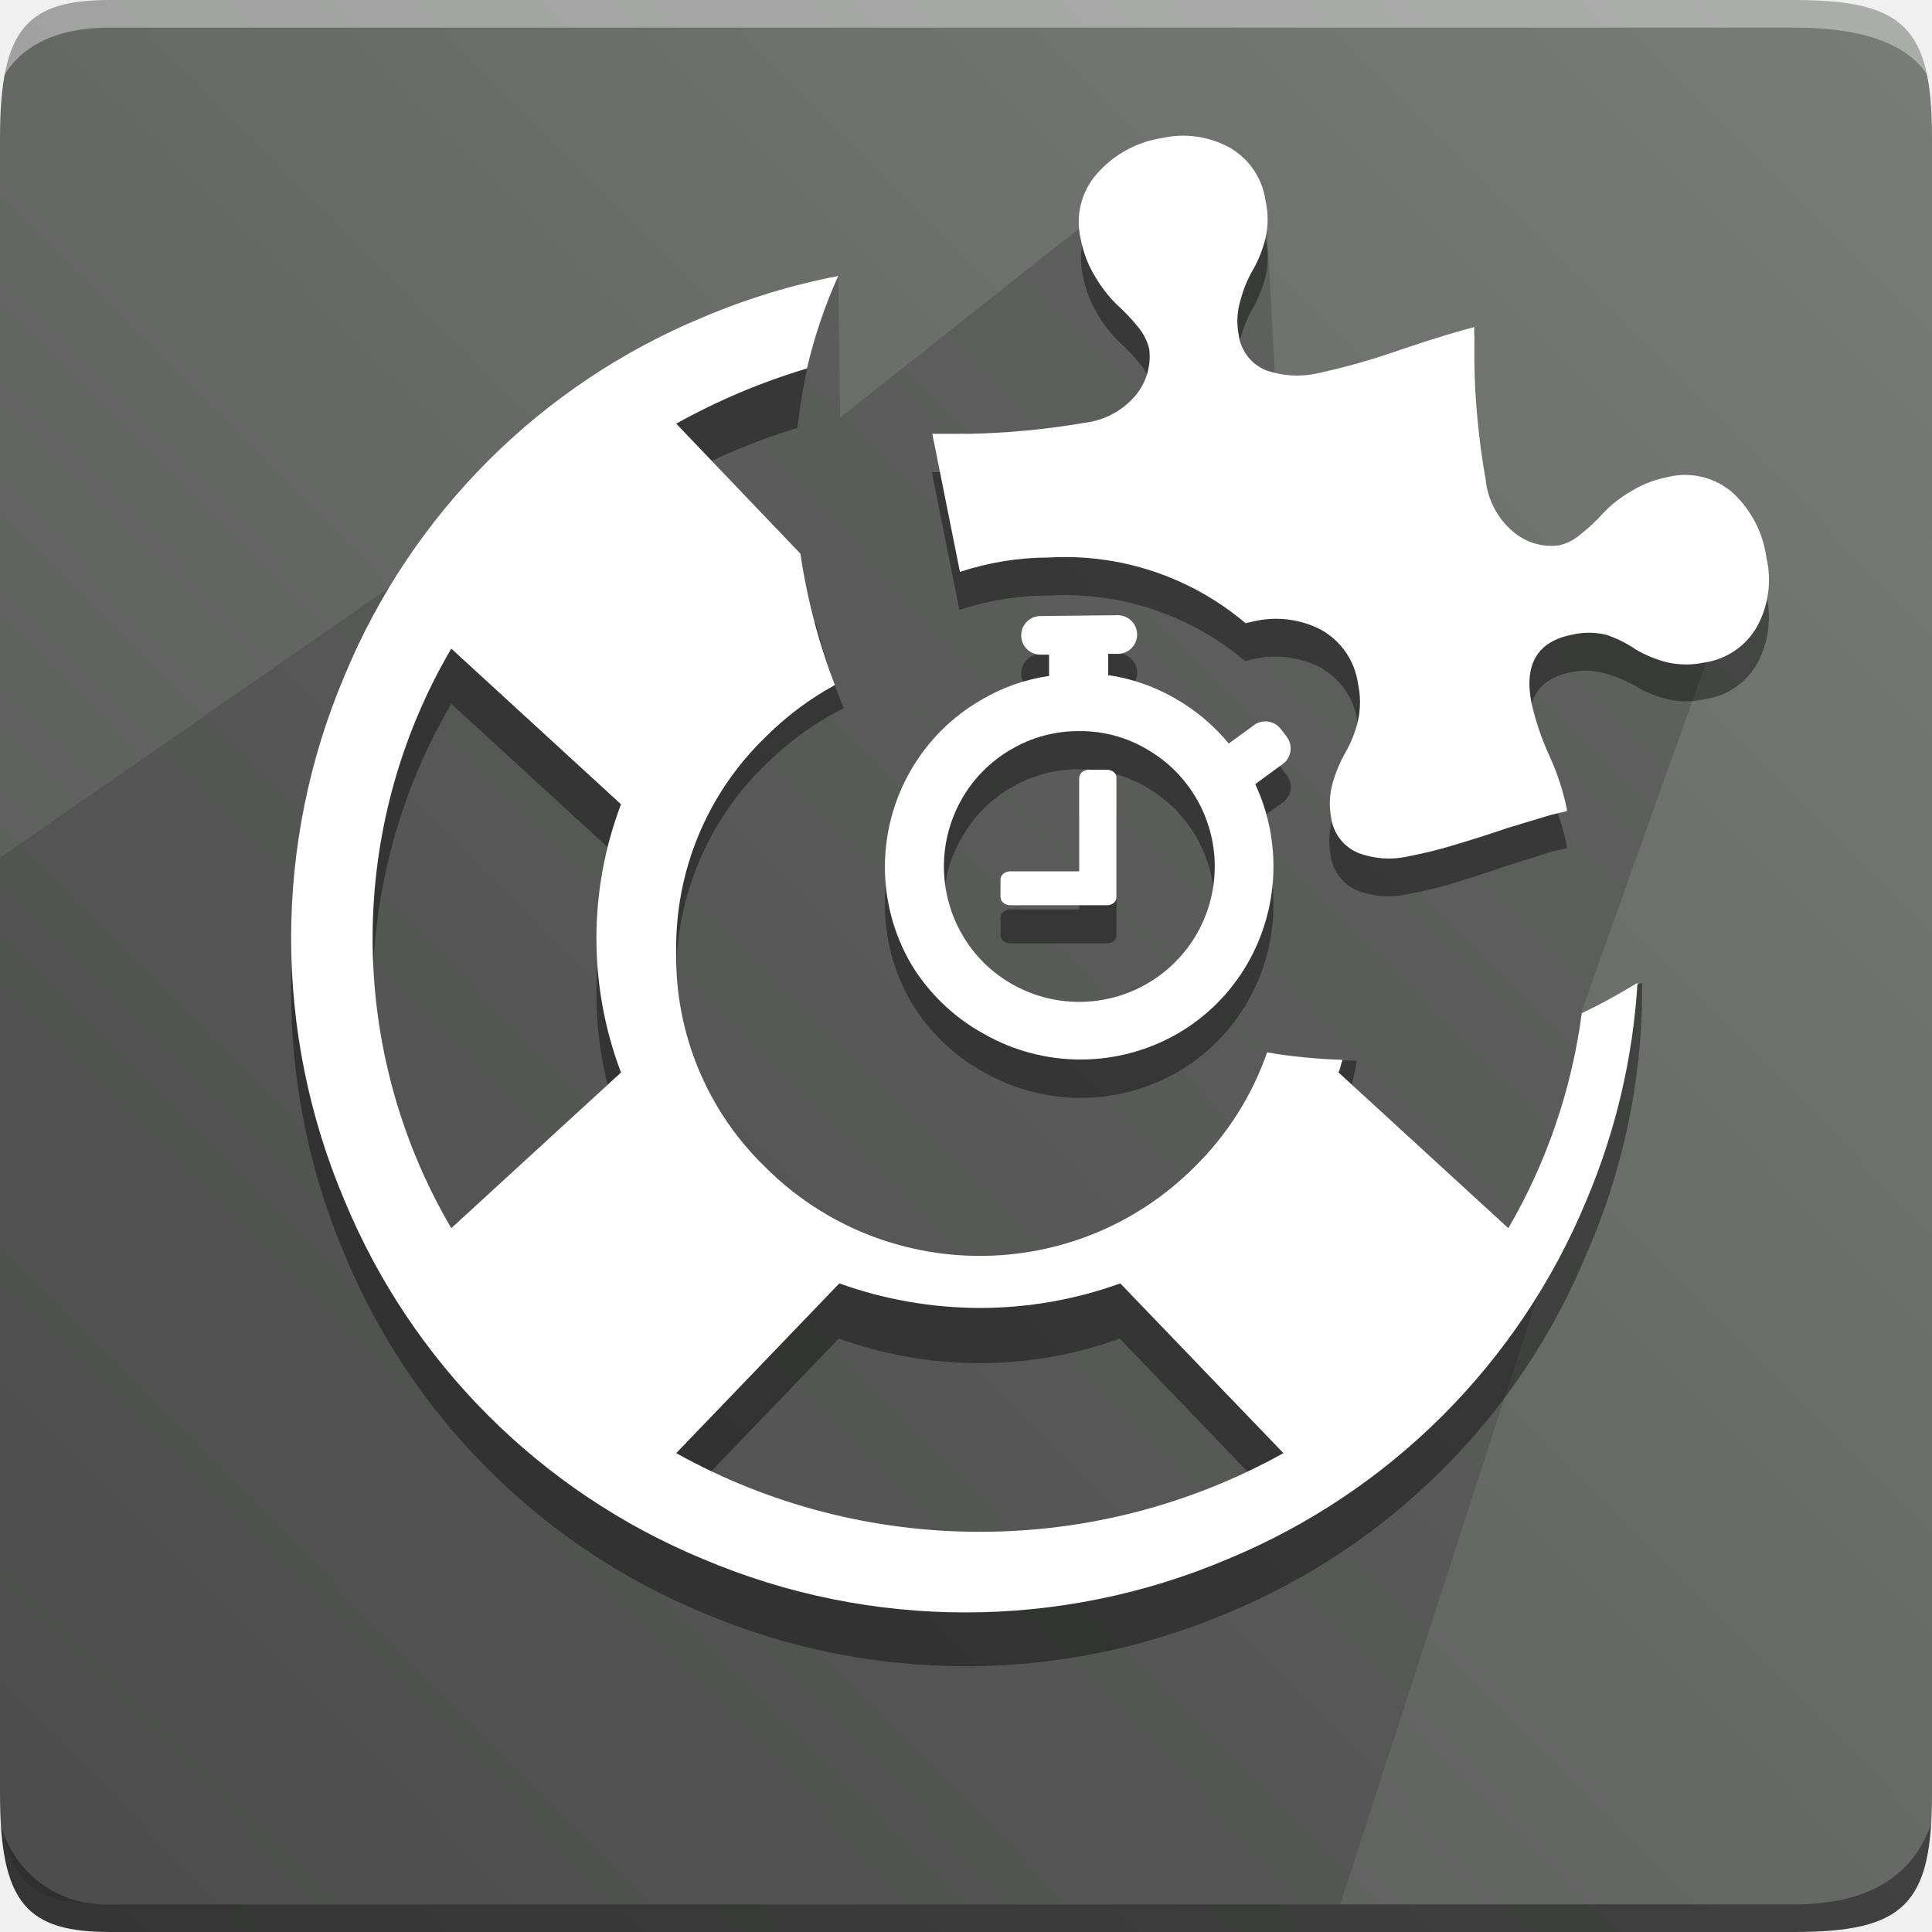
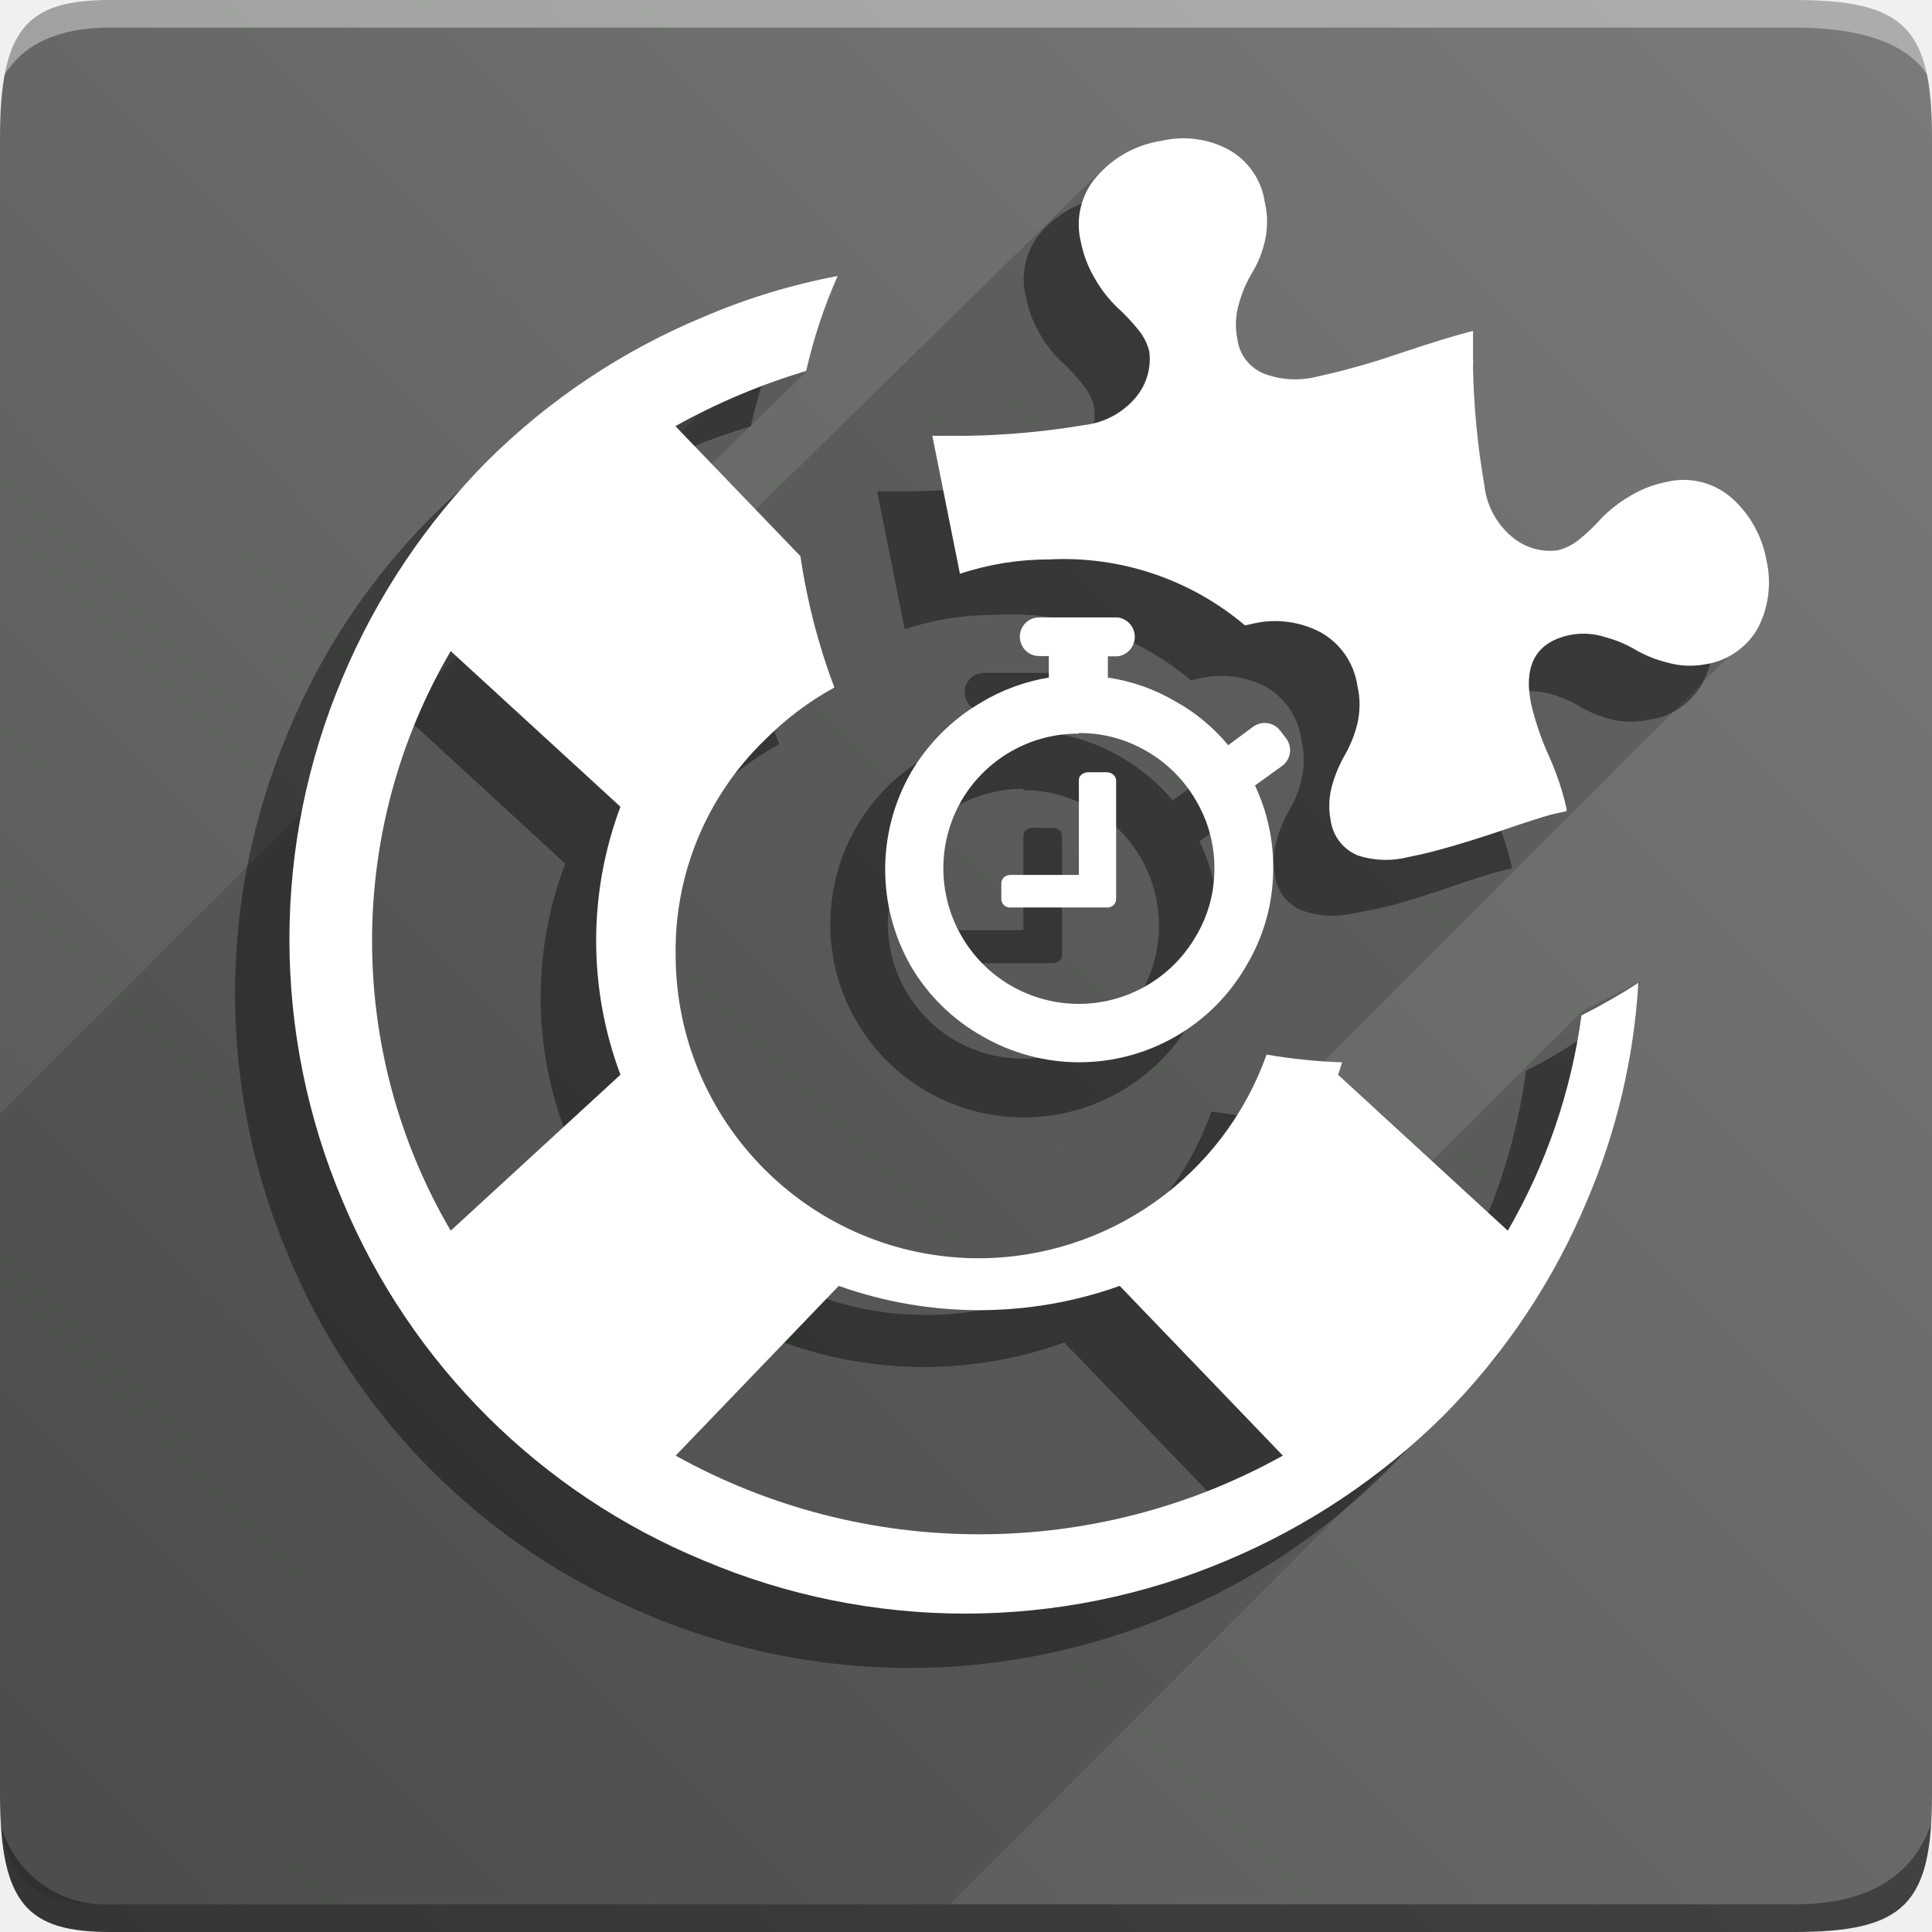
<svg xmlns="http://www.w3.org/2000/svg" id="Layer_1" data-name="Layer 1" viewBox="0 0 70 70">
  <defs>
    <mask id="mask" x="0" y="0" width="70" height="70" maskUnits="userSpaceOnUse">
      <g id="b">
        <path id="a" d="M4,0H65c4,0,5,1,5,5V65c0,4-1,5-5,5H4c-3,0-4-1-4-5V5C0,1,1,0,4,0Z" fill="#fff" fill-rule="evenodd" />
      </g>
    </mask>
    <linearGradient id="linear-gradient" x1="-1349.78" y1="568.8" x2="-1350.78" y2="567.81" gradientTransform="matrix(70, 0, 0, -70, 94554.99, 39816)" gradientUnits="userSpaceOnUse">
      <stop offset="0" stop-color="#797c79" />
      <stop offset="1" stop-color="#545554" />
    </linearGradient>
  </defs>
  <g mask="url(#mask)">
    <g>
      <path d="M0,0H70V70H0Z" fill-rule="evenodd" fill="url(#linear-gradient)" />
      <path d="M4,1H65c2.67,0,4.33.67,5,2V0H0V3C.67,1.67,2,1,4,1Z" fill="#fff" fill-opacity="0.38" fill-rule="evenodd" />
-       <path d="M4,69c-2,0-4-.14-4-4V31.08L30.37,10l.07,5.13L43.33,4.93l2.52,2.33.39,7.19,7.13-2.6.38,8.78,9.53-.73-6,16.81,2.1-1.07L48.56,69Z" fill="#393939" fill-rule="evenodd" opacity="0.32" style="isolation: isolate" />
+       <path d="M4,69c-2,0-4-.14-4-4V40.35L30.37,10a9.16,9.16,0,0,0-1.13,3.44l-3.45,3.36L26,19.81,40,6.08l5.86,1.18-2.51,4.33,10.41,9,9.07,3-15,15,3.93,3.59,5.59-5.56,2.1-1.07L54.29,49.11,34.41,69Z" fill="#393939" fill-rule="evenodd" opacity="0.32" style="isolation: isolate" />
      <path d="M4,69H65c2.67,0,4.33-1,5-3v4H0V66A3.92,3.92,0,0,0,4,69Z" fill-opacity="0.38" fill-rule="evenodd" />
      <g>
-         <g>
-           <path d="M40.5,23.67a.7.7,0,0,1,0,1.4h-.35v.77a6.82,6.82,0,0,1,2.47.87,7,7,0,0,1,1.9,1.61l.89-.65a.71.71,0,0,1,1,.13l.2.27a.69.69,0,0,1-.13,1h0l-1,.73a7.06,7.06,0,0,1-.28,6.5,6.93,6.93,0,0,1-2.55,2.55,7.06,7.06,0,0,1-7,0A7,7,0,0,1,33,36.29a7,7,0,0,1,0-7,6.93,6.93,0,0,1,2.55-2.55,6.71,6.71,0,0,1,2.46-.87v-.77H37.7a.7.7,0,1,1,0-1.4Zm-1.4,4.2a4.88,4.88,0,0,0-4.24,2.45,4.71,4.71,0,0,0-.66,2.46A4.9,4.9,0,0,0,41.56,37,4.88,4.88,0,0,0,44,32.78a4.91,4.91,0,0,0-2.45-4.25,4.71,4.71,0,0,0-2.46-.66Zm1,1.4a.37.37,0,0,1,.26.09.26.26,0,0,1,.09.22v4.29a.25.25,0,0,1-.09.22.39.39,0,0,1-.26.09h-3.5a.38.38,0,0,1-.25-.09.26.26,0,0,1-.1-.22v-.61a.26.26,0,0,1,.1-.22.38.38,0,0,1,.25-.09H39.1V29.58a.3.3,0,0,1,.1-.22.38.38,0,0,1,.25-.09ZM44.52,6.71a2.63,2.63,0,0,1,1.33,1.93,3.06,3.06,0,0,1,0,1.38,4.43,4.43,0,0,1-.45,1.13,4.58,4.58,0,0,0-.45,1.09,2.6,2.6,0,0,0-.07,1.27,1.61,1.61,0,0,0,1,1.29,3.31,3.31,0,0,0,1.84.11,25.11,25.11,0,0,0,3-.85c1.27-.42,2.18-.7,2.7-.83v0a1.37,1.37,0,0,0,0,.31c0,.18,0,.38,0,.59s0,.35,0,.38a26.88,26.88,0,0,0,.41,4.26,2.84,2.84,0,0,0,1,1.88,2.13,2.13,0,0,0,1.66.49,1.73,1.73,0,0,0,.8-.42,6.13,6.13,0,0,0,.79-.74,4.37,4.37,0,0,1,1-.79,4.43,4.43,0,0,1,1.36-.53,2.63,2.63,0,0,1,2.36.59A4,4,0,0,1,64,21.58,3.54,3.54,0,0,1,63.69,24a2.59,2.59,0,0,1-1.91,1.33,3,3,0,0,1-1.37,0,4.09,4.09,0,0,1-1.13-.46,4.68,4.68,0,0,0-1.08-.46,2.56,2.56,0,0,0-1.26-.06c-1.24.24-1.73,1.06-1.45,2.47a9.93,9.93,0,0,0,.65,1.91,9,9,0,0,1,.63,1.92l0,.08-.56.13-1.61.51c-.7.24-1.34.44-1.91.62s-1.13.3-1.65.4a3.18,3.18,0,0,1-1.83-.11,1.61,1.61,0,0,1-1-1.29,2.69,2.69,0,0,1,.06-1.26,4.58,4.58,0,0,1,.46-1.09,4.51,4.51,0,0,0,.45-1.14,3.21,3.21,0,0,0,0-1.38,2.66,2.66,0,0,0-1.33-1.93,3.55,3.55,0,0,0-2.43-.31l-.31.07a10.12,10.12,0,0,0-7.13-2.37,10.11,10.11,0,0,0-3.22.52l-1-5a1.27,1.27,0,0,0,.3,0l.6,0a2.62,2.62,0,0,1,.37,0,28.15,28.15,0,0,0,4.24-.4,2.86,2.86,0,0,0,1.86-1A2.2,2.2,0,0,0,41.72,14a2.06,2.06,0,0,0-.42-.82,7,7,0,0,0-.75-.79,4.74,4.74,0,0,1-.78-1A4,4,0,0,1,39.24,10a2.64,2.64,0,0,1,.58-2.37,4,4,0,0,1,2.29-1.25A3.49,3.49,0,0,1,44.52,6.71Z" opacity="0.4" />
-           <path d="M57.48,36.63a20.84,20.84,0,0,1-2.83,9.87L48.5,40.86a13.05,13.05,0,0,0,.66-2.43,20.76,20.76,0,0,1-3-.26A11,11,0,0,1,35.5,46.5a11,11,0,0,1-11-11,10.59,10.59,0,0,1,3.22-7.78,10.93,10.93,0,0,1,2.85-2.06,21.53,21.53,0,0,1-1-3.06L24.5,17.35a23.63,23.63,0,0,1,4.4-1.85,18.33,18.33,0,0,1,.67-3.39,23.82,23.82,0,0,0-4.09,1.33,24,24,0,0,0-13,13,24.33,24.33,0,0,0,0,19,24,24,0,0,0,13,13,24.33,24.33,0,0,0,19,0,24,24,0,0,0,13-13A24,24,0,0,0,59.5,36c0-.13,0-.27,0-.4A21.13,21.13,0,0,1,57.48,36.63Zm-35,4.23L16.35,46.5a20.77,20.77,0,0,1,0-21l6.15,5.64a13.71,13.71,0,0,0,0,9.72Zm13,16.64a22.58,22.58,0,0,1-11-2.85l5.91-6.15a15.16,15.16,0,0,0,5.09.89,15,15,0,0,0,5.09-.89l5.91,6.15A22.58,22.58,0,0,1,35.5,57.5Z" fill-rule="evenodd" opacity="0.4" style="isolation: isolate" />
+         <g opacity="0.4">
+           <path d="M38.48,24.38a.7.7,0,0,1,0,1.4h-.35v.78a6.8,6.8,0,0,1,2.47.86A7.12,7.12,0,0,1,42.49,29l.89-.65a.71.71,0,0,1,1,.14l.2.26a.69.69,0,0,1-.12,1h0l-1,.73a6.88,6.88,0,0,1,.67,3A7,7,0,0,1,43.15,37a7,7,0,0,1-2.56,2.55,7,7,0,0,1-7-12.14A6.8,6.8,0,0,1,36,26.56v-.78h-.35a.7.7,0,0,1,0-1.4Zm-1.4,4.2a4.77,4.77,0,0,0-2.46.66A5,5,0,0,0,32.83,31a4.91,4.91,0,0,0,0,4.92,5,5,0,0,0,1.79,1.79,5,5,0,0,0,4.92,0A5,5,0,0,0,41.33,36a4.91,4.91,0,0,0-4.25-7.37ZM38.13,30a.34.34,0,0,1,.25.08.28.28,0,0,1,.1.22v4.29a.29.29,0,0,1-.1.23.38.38,0,0,1-.25.08h-3.5a.38.38,0,0,1-.26-.08.28.28,0,0,1-.09-.23V34a.27.27,0,0,1,.09-.22.34.34,0,0,1,.26-.08h2.45V30.29a.28.28,0,0,1,.1-.22.33.33,0,0,1,.25-.08ZM42.5,7.42a2.66,2.66,0,0,1,1.33,1.93,3.21,3.21,0,0,1,0,1.38,4.29,4.29,0,0,1-.45,1.13A4.77,4.77,0,0,0,42.88,13a2.73,2.73,0,0,0-.06,1.27,1.61,1.61,0,0,0,1,1.29,3.18,3.18,0,0,0,1.83.11,24.1,24.1,0,0,0,3-.85c1.28-.42,2.18-.7,2.71-.82v0a1.88,1.88,0,0,0,0,.31q0,.27,0,.6a1.68,1.68,0,0,1,0,.38,29.79,29.79,0,0,0,.41,4.26,2.91,2.91,0,0,0,1,1.88,2.18,2.18,0,0,0,1.66.49,2,2,0,0,0,.81-.42,8,8,0,0,0,.79-.75A4.41,4.41,0,0,1,57,20a3.85,3.85,0,0,1,1.35-.53,2.62,2.62,0,0,1,2.36.58A4,4,0,0,1,62,22.29a3.59,3.59,0,0,1-.31,2.45,2.57,2.57,0,0,1-1.91,1.33,3.06,3.06,0,0,1-1.38,0,4.35,4.35,0,0,1-1.12-.45,4.32,4.32,0,0,0-1.08-.47,2.73,2.73,0,0,0-1.27-.06c-1.24.24-1.72,1.07-1.45,2.48a11,11,0,0,0,.65,1.91,9.75,9.75,0,0,1,.64,1.91l0,.08-.56.13c-.38.11-.92.28-1.61.52s-1.34.44-1.92.61S49.56,33,49,33.1A3.3,3.3,0,0,1,47.2,33a1.57,1.57,0,0,1-1-1.28,2.6,2.6,0,0,1,.06-1.27,4.32,4.32,0,0,1,.45-1.09,3.81,3.81,0,0,0,.45-1.13,3.07,3.07,0,0,0,0-1.38A2.64,2.64,0,0,0,45.9,24.9a3.51,3.51,0,0,0-2.44-.32l-.31.07A10.11,10.11,0,0,0,36,22.28a10.06,10.06,0,0,0-3.22.52l-1-5h.31l.59,0h.38a27.86,27.86,0,0,0,4.23-.4,2.84,2.84,0,0,0,1.87-1,2.19,2.19,0,0,0,.48-1.67,2,2,0,0,0-.42-.81,7,7,0,0,0-.74-.8,4.23,4.23,0,0,1-.79-1,4.17,4.17,0,0,1-.52-1.36,2.62,2.62,0,0,1,.57-2.37,3.89,3.89,0,0,1,2.29-1.25A3.52,3.52,0,0,1,42.5,7.42Z" />
+           <path d="M55.29,38.8a20.94,20.94,0,0,1-2.67,7.79L46.48,41c.05-.15.09-.3.14-.45a21.94,21.94,0,0,1-2.73-.28,10.75,10.75,0,0,1-2.64,4.15,10.59,10.59,0,0,1-7.77,3.22,11,11,0,0,1-11-11,10.57,10.57,0,0,1,3.22-7.77,11.38,11.38,0,0,1,2.53-1.91A22.23,22.23,0,0,1,27,22.16l-4.53-4.71a22.64,22.64,0,0,1,4.73-2,18.5,18.5,0,0,1,1.14-3.44,23.21,23.21,0,0,0-4.89,1.49,24,24,0,0,0-13,13,24.3,24.3,0,0,0,0,19,24,24,0,0,0,13,13,24.3,24.3,0,0,0,19,0,24,24,0,0,0,13-13,23.82,23.82,0,0,0,1.86-7.88A20.72,20.72,0,0,1,55.29,38.8ZM20.48,41l-6.15,5.64a20.77,20.77,0,0,1,0-21l6.15,5.65a13.69,13.69,0,0,0,0,9.71Zm13,16.64a22.58,22.58,0,0,1-11-2.85l5.91-6.15a15,15,0,0,0,10.17,0l5.92,6.15A22.61,22.61,0,0,1,33.48,57.59Z" fill-rule="evenodd" />
        </g>
        <g>
-           <path d="M40.5,22.29a.7.7,0,0,1,0,1.4h-.35v.77a6.82,6.82,0,0,1,2.47.87,7,7,0,0,1,1.9,1.61l.89-.65a.7.7,0,0,1,1,.13l.2.26a.7.7,0,0,1-.13,1h0l-1,.73a7.06,7.06,0,0,1-.28,6.5,6.93,6.93,0,0,1-2.55,2.55,7.06,7.06,0,0,1-7,0A7,7,0,0,1,33,34.91a7,7,0,0,1,0-7,6.93,6.93,0,0,1,2.55-2.55,6.71,6.71,0,0,1,2.46-.87v-.77H37.7a.7.7,0,1,1,0-1.4Zm-1.4,4.2a4.77,4.77,0,0,0-2.46.66,4.83,4.83,0,0,0-1.78,1.78,4.93,4.93,0,0,0,0,4.93,4.83,4.83,0,0,0,1.78,1.78,4.91,4.91,0,0,0,4.92,0,4.9,4.9,0,0,0,0-8.49,4.71,4.71,0,0,0-2.46-.66Zm1,1.4a.37.37,0,0,1,.26.09.25.25,0,0,1,.09.22v4.29a.26.26,0,0,1-.09.22.39.39,0,0,1-.26.09h-3.5a.38.38,0,0,1-.25-.09.27.27,0,0,1-.1-.22v-.61a.26.26,0,0,1,.1-.22.38.38,0,0,1,.25-.09H39.1V28.2a.29.29,0,0,1,.1-.22.38.38,0,0,1,.25-.09ZM44.52,5.33a2.63,2.63,0,0,1,1.33,1.93,3.07,3.07,0,0,1,0,1.38,4.43,4.43,0,0,1-.45,1.13,4.41,4.41,0,0,0-.45,1.09,2.6,2.6,0,0,0-.07,1.27,1.61,1.61,0,0,0,1,1.29,3.4,3.4,0,0,0,1.84.11,25.11,25.11,0,0,0,3-.85c1.27-.43,2.18-.7,2.7-.83v0a1.34,1.34,0,0,0,0,.31c0,.18,0,.38,0,.59s0,.35,0,.38a26.88,26.88,0,0,0,.41,4.26,2.84,2.84,0,0,0,1,1.88,2.13,2.13,0,0,0,1.66.49,1.83,1.83,0,0,0,.8-.42,6.13,6.13,0,0,0,.79-.74,4.37,4.37,0,0,1,1-.79,4,4,0,0,1,1.36-.53,2.63,2.63,0,0,1,2.36.59A3.94,3.94,0,0,1,64,20.2a3.54,3.54,0,0,1-.31,2.45A2.62,2.62,0,0,1,61.78,24a3.17,3.17,0,0,1-1.37,0,4.42,4.42,0,0,1-1.13-.46A4.29,4.29,0,0,0,58.2,23,2.69,2.69,0,0,0,56.94,23c-1.24.25-1.73,1.07-1.45,2.48a9.93,9.93,0,0,0,.65,1.91,9,9,0,0,1,.63,1.92l0,.08-.56.13L54.62,30c-.7.24-1.34.44-1.91.61a15.25,15.25,0,0,1-1.65.41,3.18,3.18,0,0,1-1.83-.11,1.61,1.61,0,0,1-1-1.29,2.73,2.73,0,0,1,.06-1.27,5,5,0,0,1,.46-1.09,4.29,4.29,0,0,0,.45-1.13,3.21,3.21,0,0,0,0-1.38,2.66,2.66,0,0,0-1.33-1.93,3.55,3.55,0,0,0-2.43-.31l-.31.07a10.13,10.13,0,0,0-7.13-2.38,10.39,10.39,0,0,0-3.22.52l-1-5h.3l.6,0a2.62,2.62,0,0,1,.37,0,28.15,28.15,0,0,0,4.24-.4,2.86,2.86,0,0,0,1.86-1,2.21,2.21,0,0,0,.49-1.67,2,2,0,0,0-.42-.82,7,7,0,0,0-.75-.79,4.74,4.74,0,0,1-.78-1,4,4,0,0,1-.53-1.37,2.64,2.64,0,0,1,.58-2.37A3.92,3.92,0,0,1,42.11,5,3.49,3.49,0,0,1,44.52,5.33Z" fill="#fff" />
-           <path d="M57.31,36.71a20.92,20.92,0,0,1-2.66,7.79L48.5,38.86c.06-.15.09-.31.14-.46a20.36,20.36,0,0,1-2.73-.27,10.8,10.8,0,0,1-2.63,4.15,11,11,0,0,1-15.56,0A10.59,10.59,0,0,1,24.5,34.5a10.59,10.59,0,0,1,3.22-7.78,11,11,0,0,1,2.53-1.9A22.32,22.32,0,0,1,29,20.06L24.5,15.35a23.61,23.61,0,0,1,4.74-2A18,18,0,0,1,30.37,10a24.19,24.19,0,0,0-4.89,1.49,24,24,0,0,0-13,13,24.33,24.33,0,0,0,0,19,24,24,0,0,0,13,13,24.33,24.33,0,0,0,19,0,24,24,0,0,0,13-13,23.92,23.92,0,0,0,1.85-7.88A23,23,0,0,1,57.31,36.71ZM22.5,38.86,16.35,44.5a20.77,20.77,0,0,1,0-21l6.15,5.64a13.71,13.71,0,0,0,0,9.72Zm13,16.64a22.58,22.58,0,0,1-11-2.85l5.91-6.15a15.16,15.16,0,0,0,5.09.89,15,15,0,0,0,5.09-.89l5.91,6.15A22.58,22.58,0,0,1,35.5,55.5Z" fill="#fff" fill-rule="evenodd" />
+           <path d="M40.49,22.37a.71.71,0,0,1,0,1.41h-.35v.77a6.77,6.77,0,0,1,2.46.87A6.68,6.68,0,0,1,44.5,27l.89-.66a.71.71,0,0,1,1,.14l.2.26a.71.71,0,0,1-.12,1h0l-1,.72a6.9,6.9,0,0,1,.66,3A6.82,6.82,0,0,1,45.15,35a6.93,6.93,0,0,1-2.55,2.55,7,7,0,0,1-7,0A6.93,6.93,0,0,1,33,35a7.06,7.06,0,0,1,0-7,7.08,7.08,0,0,1,2.55-2.55A6.94,6.94,0,0,1,38,24.55v-.78h-.35a.7.7,0,1,1,0-1.4Zm-1.4,4.21A4.89,4.89,0,0,0,34.84,29a4.91,4.91,0,0,0,0,4.92,4.9,4.9,0,0,0,8.49,0A4.71,4.71,0,0,0,44,31.48,4.77,4.77,0,0,0,43.33,29a4.83,4.83,0,0,0-1.78-1.78,4.76,4.76,0,0,0-2.46-.66Zm1,1.4a.37.37,0,0,1,.25.09.29.29,0,0,1,.1.22v4.29a.32.32,0,0,1-.1.22.33.33,0,0,1-.25.08H36.63a.33.33,0,0,1-.25-.08.32.32,0,0,1-.1-.22V32a.32.32,0,0,1,.1-.22.38.38,0,0,1,.25-.08h2.46V28.29a.25.25,0,0,1,.09-.22.39.39,0,0,1,.26-.09ZM44.51,5.42a2.6,2.6,0,0,1,1.32,1.93,3.07,3.07,0,0,1,0,1.38,3.81,3.81,0,0,1-.45,1.13A4.41,4.41,0,0,0,44.89,11a2.6,2.6,0,0,0-.06,1.27,1.56,1.56,0,0,0,1,1.28,3.18,3.18,0,0,0,1.83.11,26.7,26.7,0,0,0,3-.84c1.28-.43,2.18-.7,2.71-.83v.34c0,.19,0,.38,0,.6a2.76,2.76,0,0,1,0,.38,28.13,28.13,0,0,0,.41,4.26,2.84,2.84,0,0,0,1,1.88,2.14,2.14,0,0,0,1.66.49,2,2,0,0,0,.81-.42,6.91,6.91,0,0,0,.78-.75,4.93,4.93,0,0,1,1-.78,4,4,0,0,1,1.36-.53,2.63,2.63,0,0,1,2.36.59A3.94,3.94,0,0,1,64,20.29a3.6,3.6,0,0,1-.3,2.45,2.64,2.64,0,0,1-1.92,1.33A3,3,0,0,1,60.39,24a4.35,4.35,0,0,1-1.12-.45,4.35,4.35,0,0,0-1.09-.46A2.56,2.56,0,0,0,56.92,23c-1.24.24-1.73,1.07-1.45,2.48a10.17,10.17,0,0,0,.65,1.91,10,10,0,0,1,.64,1.91v.09l-.55.12c-.38.11-.92.28-1.62.52s-1.33.44-1.91.61-1.12.31-1.64.41A3.3,3.3,0,0,1,49.21,31a1.61,1.61,0,0,1-1-1.29,2.73,2.73,0,0,1,.06-1.27,4.76,4.76,0,0,1,.46-1.09,4.43,4.43,0,0,0,.45-1.13,3.06,3.06,0,0,0,0-1.38,2.66,2.66,0,0,0-1.33-1.93,3.54,3.54,0,0,0-2.43-.32l-.31.07A10.17,10.17,0,0,0,38,20.27a10.15,10.15,0,0,0-3.22.52l-1-5h.31l.59,0h.38a28.32,28.32,0,0,0,4.23-.39,2.86,2.86,0,0,0,1.86-1,2.16,2.16,0,0,0,.49-1.67,2,2,0,0,0-.42-.81,7,7,0,0,0-.75-.79,4.74,4.74,0,0,1-.78-1,4.24,4.24,0,0,1-.53-1.37,2.64,2.64,0,0,1,.58-2.37A3.89,3.89,0,0,1,42.09,5.1,3.47,3.47,0,0,1,44.51,5.42Z" fill="#fff" />
+           <path d="M57.3,36.79a21.23,21.23,0,0,1-2.67,7.8l-6.15-5.65c.06-.15.09-.3.15-.45a20.34,20.34,0,0,1-2.74-.28,11.1,11.1,0,0,1-10.41,7.38,11,11,0,0,1-11-11,10.6,10.6,0,0,1,3.23-7.78,11,11,0,0,1,2.52-1.9A22.93,22.93,0,0,1,29,20.15l-4.53-4.71a23.61,23.61,0,0,1,4.74-2A18.48,18.48,0,0,1,30.35,10a23.3,23.3,0,0,0-4.88,1.49,24.37,24.37,0,0,0-7.82,5.22,24.78,24.78,0,0,0-5.23,7.82,24.3,24.3,0,0,0,0,19,24.16,24.16,0,0,0,13.05,13,24.3,24.3,0,0,0,19,0,24.78,24.78,0,0,0,7.82-5.23,24.37,24.37,0,0,0,5.22-7.82,23.56,23.56,0,0,0,1.85-7.87A21.57,21.57,0,0,1,57.3,36.79ZM22.48,38.94l-6.15,5.65a20.77,20.77,0,0,1,0-21l6.15,5.64a13.83,13.83,0,0,0,0,9.71Zm13,16.65a22.61,22.61,0,0,1-11-2.85l5.91-6.15a15.16,15.16,0,0,0,10.18,0l5.91,6.15A22.58,22.58,0,0,1,35.48,55.59Z" fill="#fff" fill-rule="evenodd" />
        </g>
      </g>
    </g>
  </g>
</svg>
